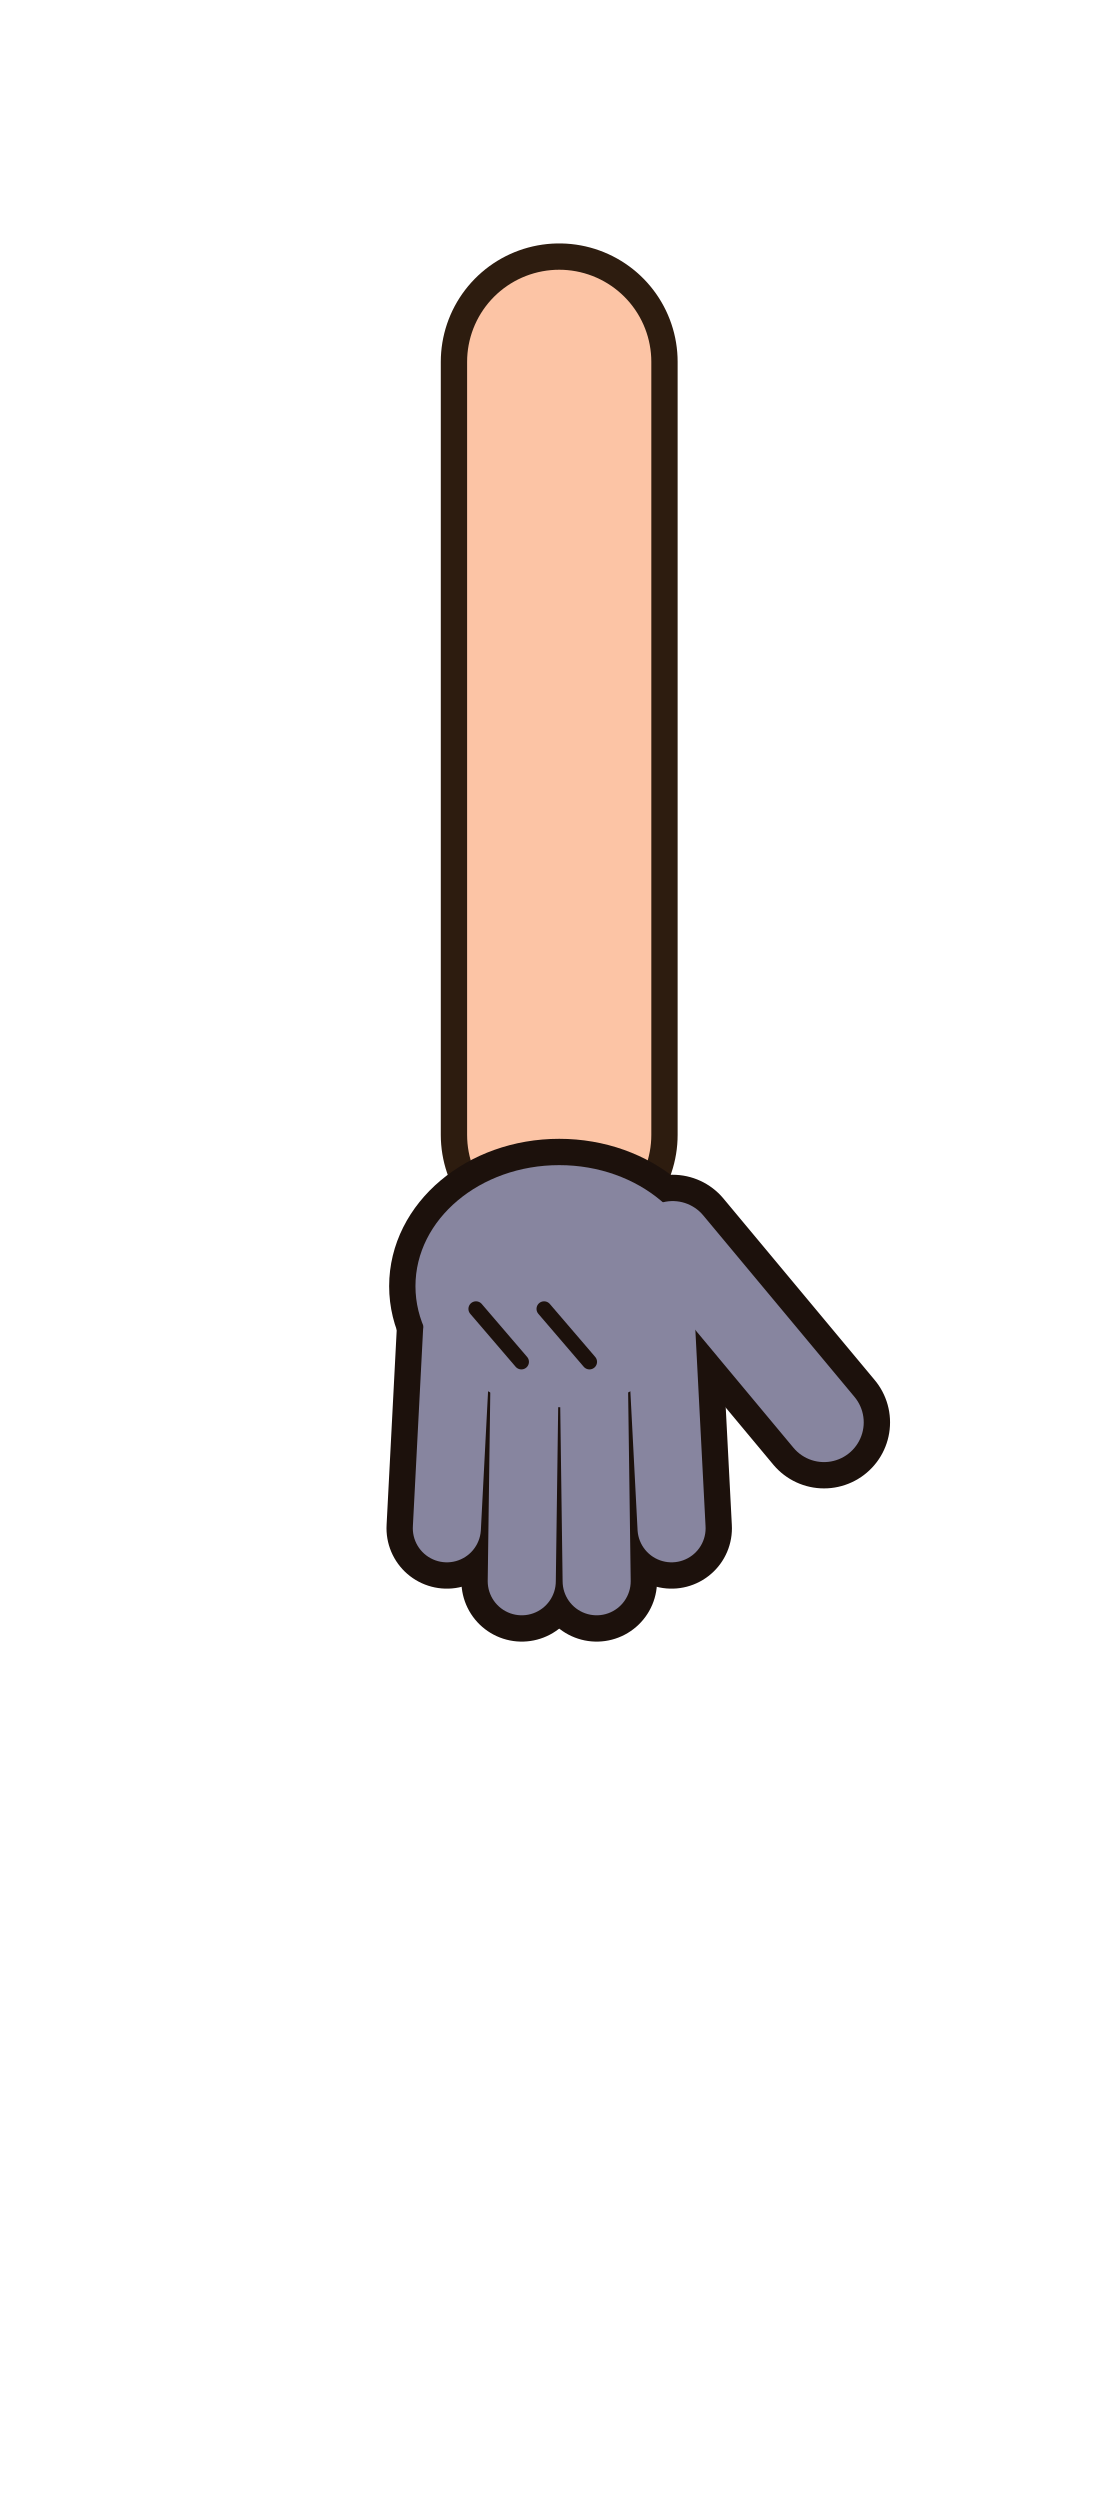
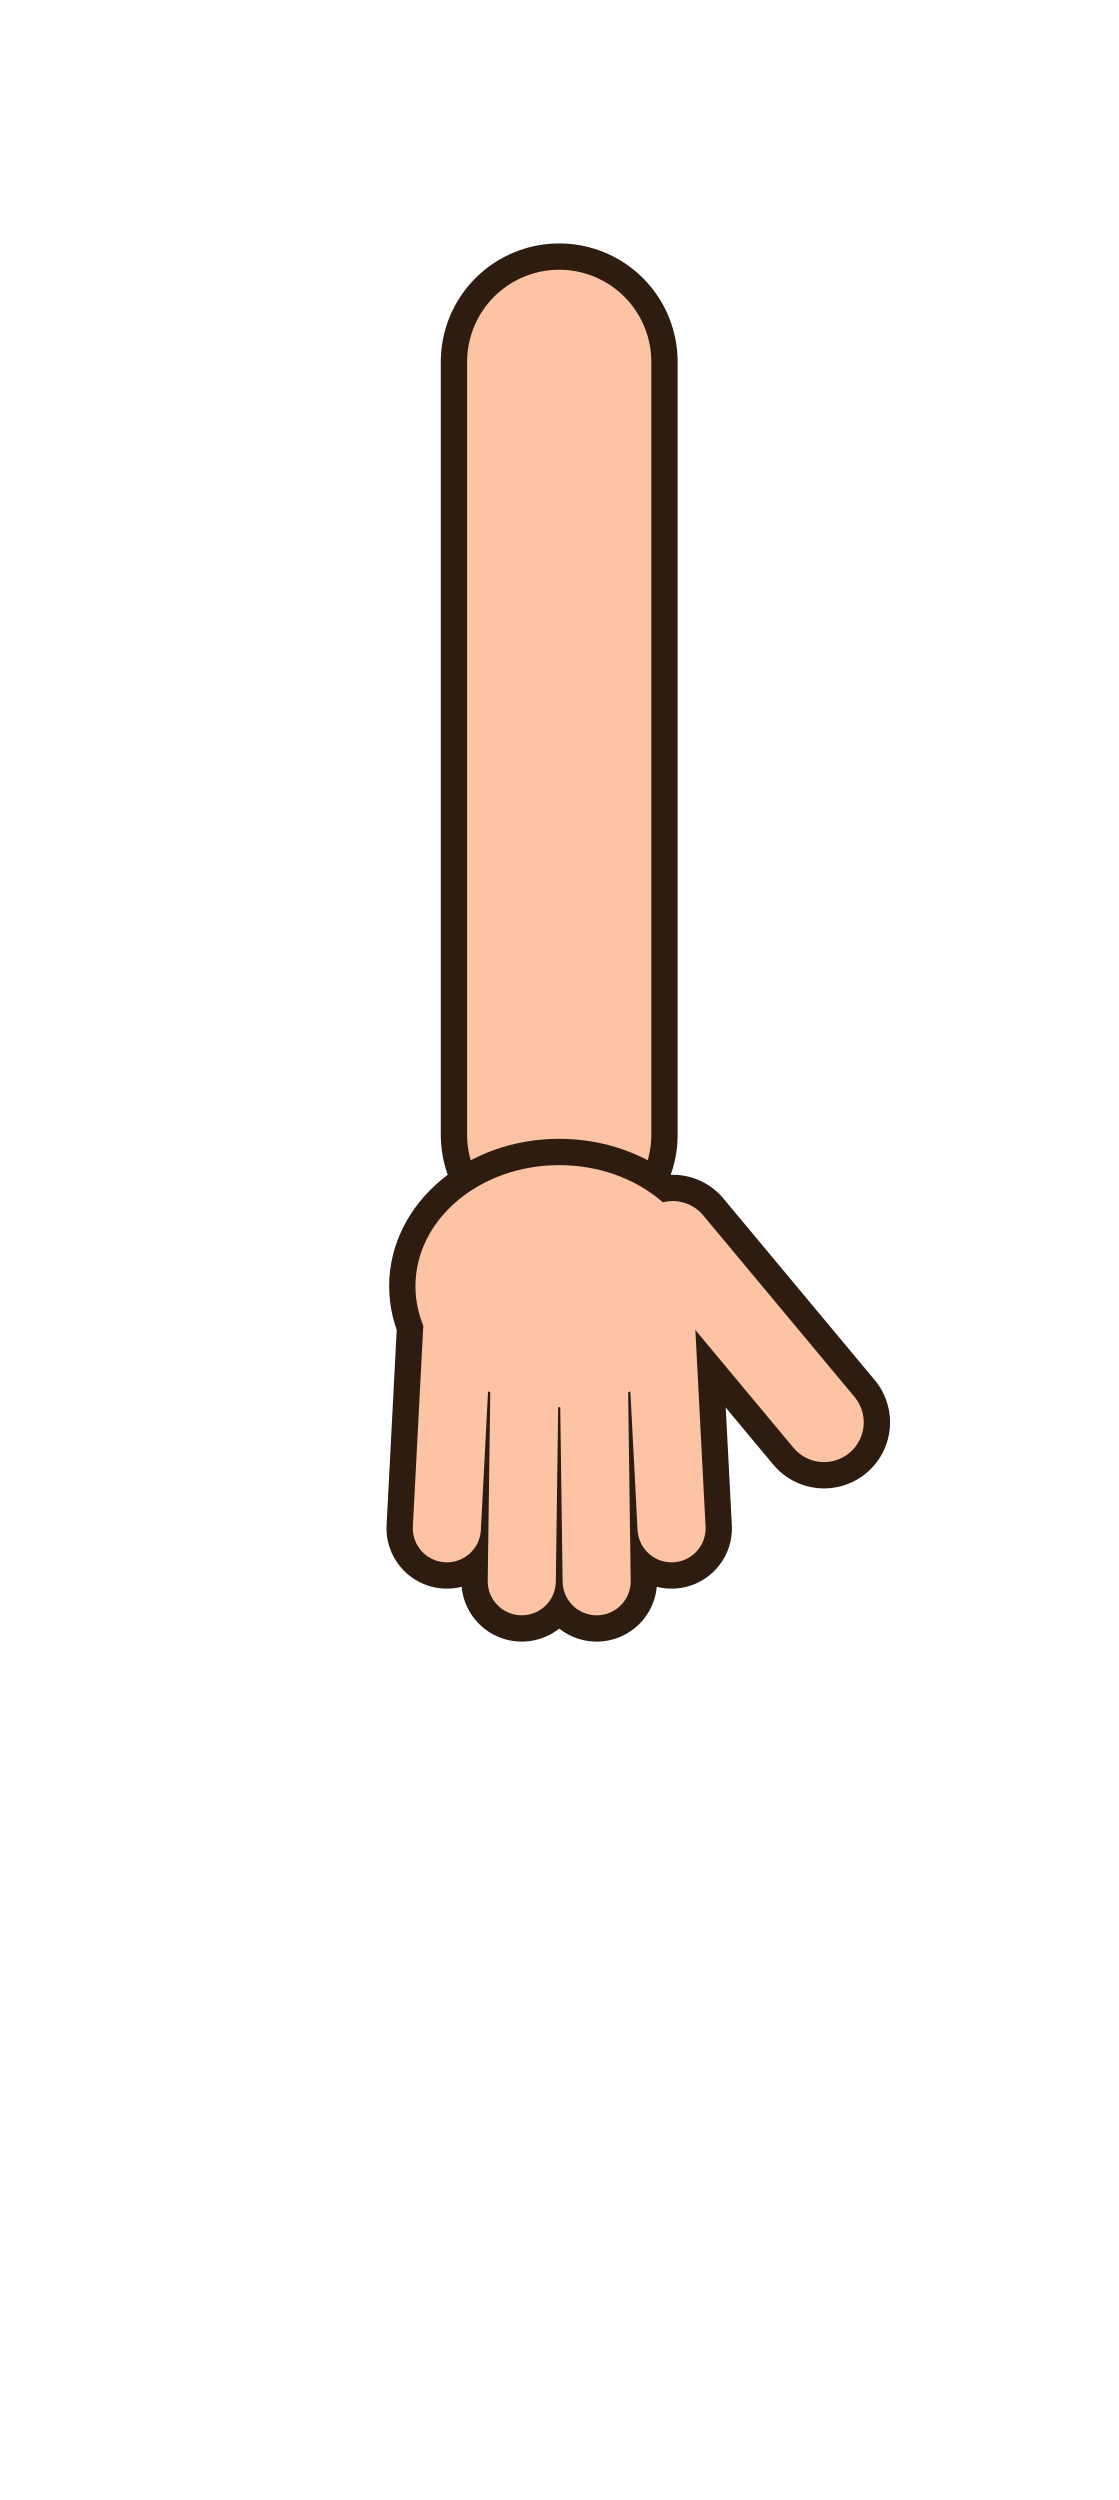
<svg xmlns="http://www.w3.org/2000/svg" width="340" height="760" viewBox="-170 -110 340 760">
  <line x1="0" y1="0" x2="0" y2="235" stroke="#2d1c0f" stroke-width="72" stroke-linecap="round" />
  <line x1="0" y1="0" x2="0" y2="235" stroke="#fcc4a5" stroke-width="56" stroke-linecap="round" />
-   <ellipse cx="0.0" cy="281.0" rx="43.7" ry="36.8" fill="#1c110c" stroke="#1c110c" stroke-width="16" />
-   <line x1="-31.05" y1="294.8" x2="-34.155" y2="354.6" stroke="#1c110c" stroke-width="36.7" stroke-linecap="round" />
-   <line x1="-10.35" y1="294.8" x2="-11.385" y2="370.7" stroke="#1c110c" stroke-width="36.7" stroke-linecap="round" />
-   <line x1="10.35" y1="294.8" x2="11.385" y2="370.7" stroke="#1c110c" stroke-width="36.7" stroke-linecap="round" />
-   <line x1="31.05" y1="294.8" x2="34.155" y2="354.6" stroke="#1c110c" stroke-width="36.7" stroke-linecap="round" />
-   <line x1="34.5" y1="267.2" x2="80.5" y2="322.4" stroke="#1c110c" stroke-width="40.15" stroke-linecap="round" />
-   <ellipse cx="0.0" cy="281.0" rx="43.7" ry="36.8" fill="#87859f" />
-   <line x1="-31.05" y1="294.8" x2="-34.155" y2="354.6" stroke="#87859f" stroke-width="20.7" stroke-linecap="round" />
-   <line x1="-10.35" y1="294.8" x2="-11.385" y2="370.7" stroke="#87859f" stroke-width="20.7" stroke-linecap="round" />
-   <line x1="10.35" y1="294.8" x2="11.385" y2="370.7" stroke="#87859f" stroke-width="20.7" stroke-linecap="round" />
-   <line x1="31.05" y1="294.8" x2="34.155" y2="354.6" stroke="#87859f" stroke-width="20.7" stroke-linecap="round" />
-   <line x1="34.5" y1="267.2" x2="80.5" y2="322.4" stroke="#87859f" stroke-width="24.15" stroke-linecap="round" />
-   <path d="M -25.3 287.9 l 13.8 16.1" fill="none" stroke="#1c110c" stroke-width="4.6" stroke-linecap="round" stroke-linejoin="round" opacity="1" />
-   <path d="M -4.6 287.9 l 13.8 16.1" fill="none" stroke="#1c110c" stroke-width="4.6" stroke-linecap="round" stroke-linejoin="round" opacity="1" />
+   <ellipse cx="0.0" cy="281.0" rx="43.7" ry="36.8" fill="#2d1c0f" stroke="#2d1c0f" stroke-width="16" />
+   <line x1="-31.05" y1="294.8" x2="-34.155" y2="354.6" stroke="#2d1c0f" stroke-width="36.7" stroke-linecap="round" />
+   <line x1="-10.35" y1="294.8" x2="-11.385" y2="370.7" stroke="#2d1c0f" stroke-width="36.7" stroke-linecap="round" />
+   <line x1="10.35" y1="294.8" x2="11.385" y2="370.7" stroke="#2d1c0f" stroke-width="36.7" stroke-linecap="round" />
+   <line x1="31.05" y1="294.8" x2="34.155" y2="354.6" stroke="#2d1c0f" stroke-width="36.7" stroke-linecap="round" />
+   <line x1="34.5" y1="267.2" x2="80.5" y2="322.4" stroke="#2d1c0f" stroke-width="40.15" stroke-linecap="round" />
+   <ellipse cx="0.0" cy="281.0" rx="43.7" ry="36.8" fill="#fcc4a5" />
+   <line x1="-31.05" y1="294.8" x2="-34.155" y2="354.6" stroke="#fcc4a5" stroke-width="20.7" stroke-linecap="round" />
+   <line x1="-10.35" y1="294.8" x2="-11.385" y2="370.7" stroke="#fcc4a5" stroke-width="20.7" stroke-linecap="round" />
+   <line x1="10.35" y1="294.8" x2="11.385" y2="370.7" stroke="#fcc4a5" stroke-width="20.7" stroke-linecap="round" />
+   <line x1="31.05" y1="294.8" x2="34.155" y2="354.6" stroke="#fcc4a5" stroke-width="20.7" stroke-linecap="round" />
+   <line x1="34.5" y1="267.2" x2="80.5" y2="322.4" stroke="#fcc4a5" stroke-width="24.15" stroke-linecap="round" />
</svg>
